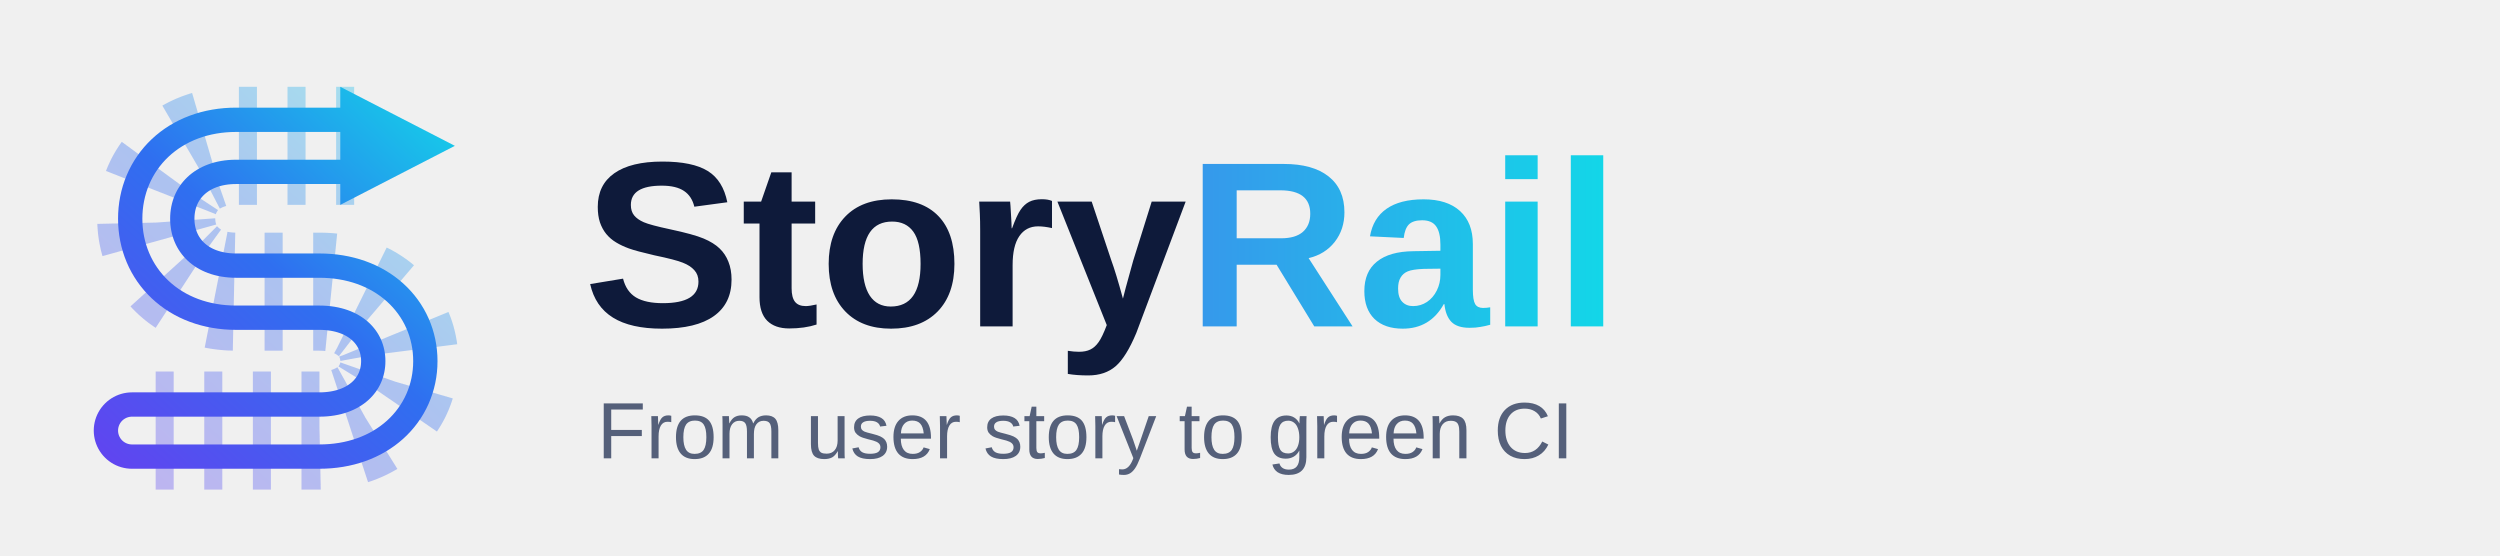
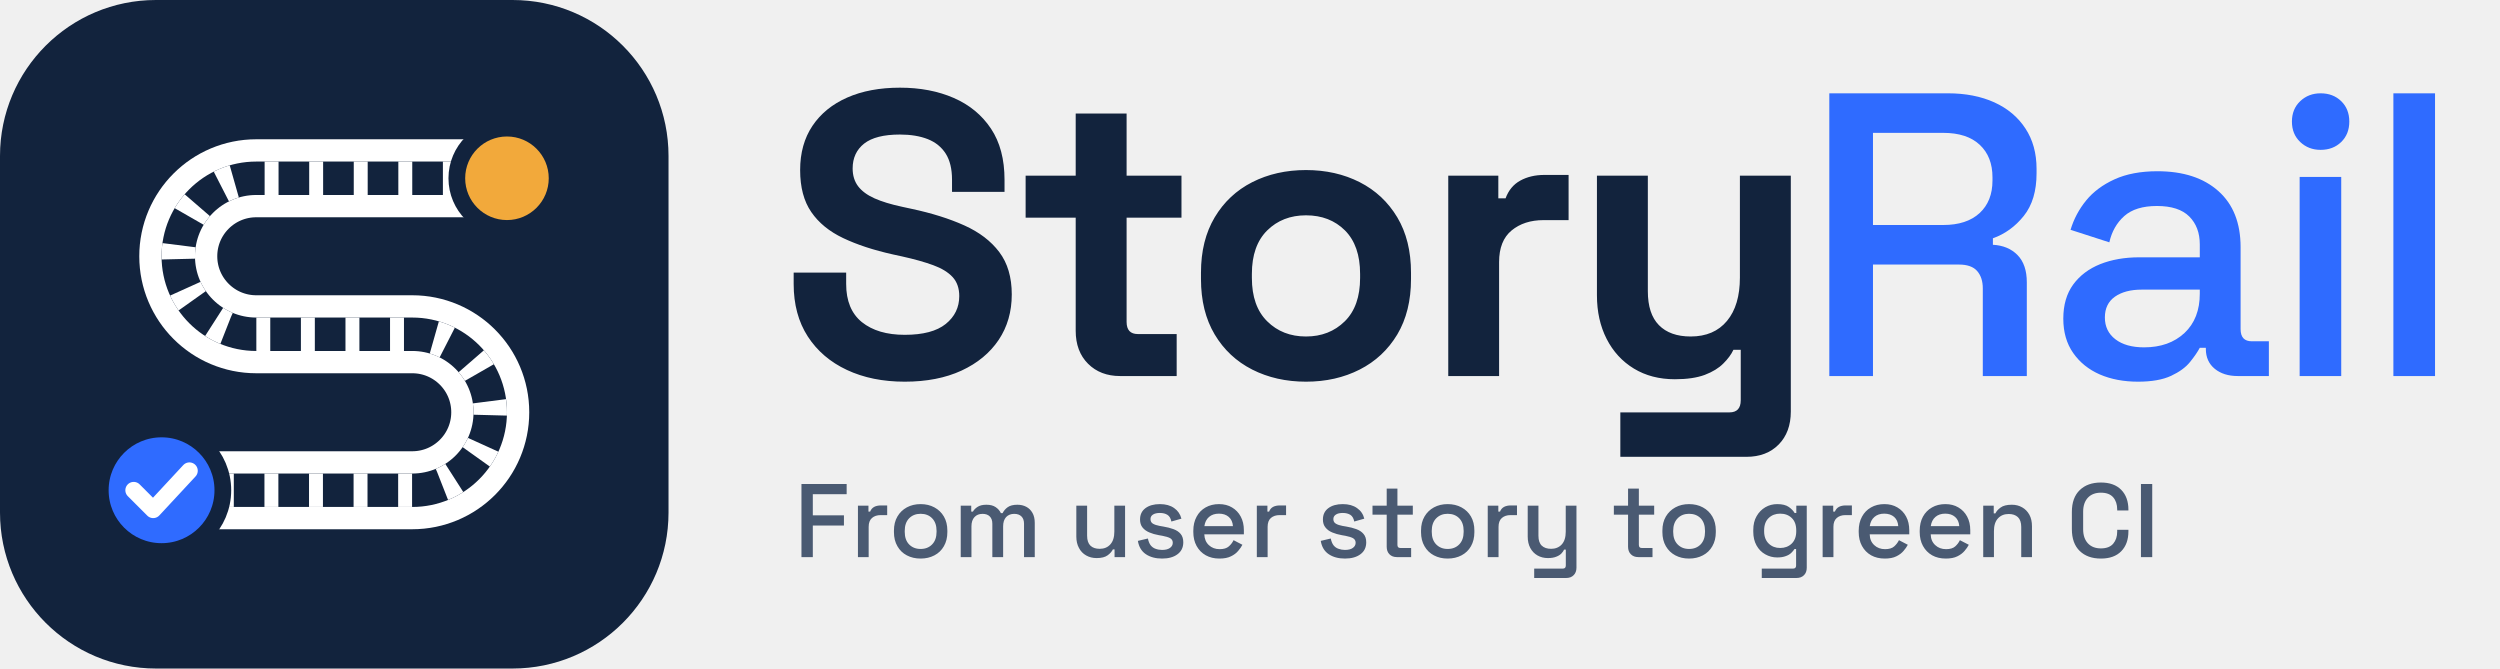
- <svg xmlns="http://www.w3.org/2000/svg" viewBox="0 0 360 80" role="img" aria-label="StoryRail: from user story to green CI">
-   <defs>
-     <linearGradient id="w-g" x1="8" y1="70" x2="62" y2="10" gradientUnits="userSpaceOnUse">
-       <stop offset="0" stop-color="#6a3cf0" />
-       <stop offset="0.55" stop-color="#2f6ff0" />
-       <stop offset="1" stop-color="#13d6e8" />
-     </linearGradient>
-     <linearGradient id="w-t" x1="0" y1="0" x2="1" y2="0">
-       <stop offset="0" stop-color="#6a3cf0" />
-       <stop offset="1" stop-color="#13d6e8" />
-     </linearGradient>
-     <mask id="w-rails" maskUnits="userSpaceOnUse" x="0" y="0" width="80" height="80">
-       <path d="M51 21H34c-7 0-11.5 4.6-11.5 10.5S27 42 34 42h12c7 0 11.5 4.4 11.5 10S53 62 46 62H19" fill="none" stroke="#fff" stroke-width="11" stroke-linecap="round" stroke-linejoin="round" />
-       <path d="M51 21H34c-7 0-11.5 4.6-11.5 10.5S27 42 34 42h12c7 0 11.5 4.4 11.5 10S53 62 46 62H19" fill="none" stroke="#000" stroke-width="4" stroke-linecap="round" stroke-linejoin="round" />
-     </mask>
-   </defs>
-   <path d="M51 21H34c-7 0-11.5 4.6-11.5 10.5S27 42 34 42h12c7 0 11.5 4.4 11.5 10S53 62 46 62H19" fill="none" stroke="url(#w-g)" stroke-opacity=".35" stroke-width="17" stroke-dasharray="2.6 4.4" stroke-linejoin="round" />
-   <rect width="80" height="80" fill="url(#w-g)" mask="url(#w-rails)" />
-   <path d="M49 12.5 65.5 21 49 29.5Z" fill="url(#w-g)" />
-   <text x="84" y="47" font-family="'Plus Jakarta Sans','Segoe UI',Arial,sans-serif" font-weight="800" font-size="34" fill="#0e1a3a">Story<tspan fill="url(#w-t)">Rail</tspan>
-   </text>
-   <text x="86" y="66" font-family="'Segoe UI',Arial,sans-serif" font-size="11.5" fill="#55607a">From user story to green CI</text>
+ <svg xmlns="http://www.w3.org/2000/svg" viewBox="0 0 359 96" width="359" height="96" role="img" aria-label="StoryRail: From user story to green CI">
+   <g transform="translate(0 0) scale(0.8)">
+     <rect width="120" height="120" rx="28" fill="#12233D" />
+     <path d="M 90 32 H 46 A 14 14 0 0 0 46 60 H 74 A 14 14 0 0 1 74 88 H 30" fill="none" stroke="#FFFFFF" stroke-width="14" />
+     <path d="M 90 32 H 46 A 14 14 0 0 0 46 60 H 74 A 14 14 0 0 1 74 88 H 30" fill="none" stroke="#12233D" stroke-width="6" />
+     <path d="M 90 32 H 46 A 14 14 0 0 0 46 60 H 74 A 14 14 0 0 1 74 88 H 30" fill="none" stroke="#FFFFFF" stroke-width="6" stroke-dasharray="2.5 5.5" />
+     <circle cx="91" cy="32" r="9" fill="#F2A93B" stroke="#12233D" stroke-width="3" />
+     <circle cx="29" cy="88" r="11" fill="#2F6BFF" stroke="#12233D" stroke-width="3" />
+     <path d="M 24 88 L 27.5 91.5 L 34 84.5" fill="none" stroke="#FFFFFF" stroke-width="3" stroke-linecap="round" stroke-linejoin="round" />
+   </g>
+   <path fill="#12233D" d="M129.92 54.81Q125.22 54.81 121.63 53.13Q118.03 51.45 116 48.32Q113.97 45.18 113.97 40.78L113.97 39.15L121.51 39.15L121.51 40.78Q121.51 44.43 123.77 46.26Q126.04 48.08 129.92 48.08Q133.87 48.08 135.81 46.52Q137.75 44.95 137.75 42.52Q137.75 40.83 136.80 39.79Q135.84 38.75 134.01 38.08Q132.18 37.41 129.57 36.83L128.24 36.54Q124.06 35.61 121.08 34.19Q118.09 32.77 116.50 30.45Q114.90 28.13 114.90 24.42Q114.90 20.71 116.67 18.07Q118.44 15.43 121.66 14.01Q124.88 12.59 129.23 12.59Q133.58 12.59 136.97 14.07Q140.36 15.55 142.31 18.48Q144.25 21.40 144.25 25.81L144.25 27.55L136.71 27.55L136.71 25.81Q136.71 23.49 135.81 22.07Q134.91 20.65 133.23 19.98Q131.55 19.32 129.23 19.32Q125.75 19.32 124.09 20.62Q122.44 21.93 122.44 24.19Q122.44 25.70 123.22 26.74Q124.01 27.78 125.57 28.48Q127.14 29.18 129.57 29.70L130.91 29.99Q135.26 30.92 138.48 32.37Q141.70 33.82 143.49 36.19Q145.29 38.57 145.29 42.28Q145.29 46 143.41 48.81Q141.52 51.62 138.07 53.22Q134.62 54.81 129.92 54.81M168.97 54L160.85 54Q158.01 54 156.24 52.23Q154.47 50.46 154.47 47.50L154.47 31.26L147.28 31.26L147.28 25.23L154.47 25.23L154.47 16.30L161.78 16.30L161.78 25.23L169.66 25.23L169.66 31.26L161.78 31.26L161.78 46.23Q161.78 47.97 163.40 47.97L168.97 47.97L168.97 54M187.54 54.81Q183.25 54.81 179.82 53.07Q176.40 51.33 174.43 48.03Q172.46 44.72 172.46 40.08L172.46 39.15Q172.46 34.51 174.43 31.21Q176.40 27.90 179.82 26.16Q183.25 24.42 187.54 24.42Q191.83 24.42 195.25 26.16Q198.67 27.90 200.65 31.21Q202.62 34.51 202.62 39.15L202.62 40.08Q202.62 44.72 200.65 48.03Q198.67 51.33 195.25 53.07Q191.83 54.81 187.54 54.81M187.54 48.32Q190.90 48.32 193.11 46.14Q195.31 43.97 195.31 39.91L195.31 39.33Q195.31 35.27 193.14 33.09Q190.96 30.92 187.54 30.92Q184.17 30.92 181.97 33.09Q179.77 35.27 179.77 39.33L179.77 39.91Q179.77 43.97 181.97 46.14Q184.17 48.32 187.54 48.32M215.27 54L207.97 54L207.97 25.23L215.16 25.23L215.16 28.48L216.20 28.48Q216.84 26.74 218.32 25.93Q219.80 25.12 221.77 25.12L225.25 25.12L225.25 31.61L221.65 31.61Q218.87 31.61 217.07 33.09Q215.27 34.57 215.27 37.64L215.27 54M250.78 65.60L232.68 65.60L232.68 59.22L248.34 59.22Q249.97 59.22 249.97 57.48L249.97 50.23L248.92 50.23Q248.46 51.22 247.47 52.20Q246.49 53.19 244.81 53.83Q243.12 54.46 240.51 54.46Q237.15 54.46 234.63 52.93Q232.10 51.39 230.71 48.66Q229.32 45.94 229.32 42.40L229.32 25.23L236.63 25.23L236.63 41.82Q236.63 45.07 238.22 46.69Q239.82 48.32 242.78 48.32Q246.14 48.32 248 46.08Q249.85 43.85 249.85 39.85L249.85 25.23L257.16 25.23L257.16 59.10Q257.16 62.06 255.42 63.83Q253.68 65.60 250.78 65.60" />
+   <path fill="#2F6BFF" d="M268.96 54L262.69 54L262.69 13.40L279.74 13.40Q283.51 13.40 286.39 14.70Q289.26 16.01 290.85 18.45Q292.45 20.88 292.45 24.25L292.45 24.88Q292.45 28.71 290.62 31Q288.79 33.29 286.18 34.22L286.18 35.15Q288.39 35.27 289.72 36.63Q291.05 37.99 291.05 40.54L291.05 54L284.73 54L284.73 41.41Q284.73 39.85 283.92 38.92Q283.11 37.99 281.31 37.99L268.96 37.99L268.96 54M268.96 19.08L268.96 32.31L279.05 32.31Q282.41 32.31 284.27 30.60Q286.12 28.89 286.12 25.93L286.12 25.46Q286.12 22.51 284.30 20.80Q282.47 19.08 279.05 19.08L268.96 19.08M307.02 54.81Q303.94 54.81 301.53 53.77Q299.13 52.72 297.71 50.69Q296.29 48.66 296.29 45.76Q296.29 42.81 297.71 40.86Q299.13 38.92 301.59 37.93Q304.06 36.95 307.19 36.95L315.89 36.95L315.89 35.09Q315.89 32.60 314.38 31.09Q312.87 29.58 309.74 29.58Q306.67 29.58 305.04 31.03Q303.42 32.48 302.90 34.80L297.33 33Q298.03 30.68 299.56 28.80Q301.10 26.91 303.65 25.75Q306.20 24.59 309.80 24.59Q315.37 24.59 318.56 27.44Q321.75 30.28 321.75 35.50L321.75 47.27Q321.75 49.01 323.37 49.01L325.81 49.01L325.81 54L321.34 54Q319.31 54 318.04 52.96Q316.76 51.91 316.76 50.11L316.76 49.94L315.89 49.94Q315.43 50.81 314.50 51.97Q313.57 53.13 311.77 53.97Q309.97 54.81 307.02 54.81M307.89 49.88Q311.48 49.88 313.69 47.82Q315.89 45.76 315.89 42.17L315.89 41.59L307.54 41.59Q305.16 41.59 303.71 42.60Q302.26 43.62 302.26 45.59Q302.26 47.56 303.77 48.72Q305.28 49.88 307.89 49.88M336.20 54L330.23 54L330.23 25.41L336.20 25.41L336.20 54M333.24 21.52Q331.50 21.52 330.31 20.39Q329.12 19.26 329.12 17.46Q329.12 15.66 330.31 14.53Q331.50 13.40 333.24 13.40Q335.04 13.40 336.20 14.53Q337.36 15.66 337.36 17.46Q337.36 19.26 336.20 20.39Q335.04 21.52 333.24 21.52M349.67 54L343.69 54L343.69 13.40L349.67 13.40" />
+   <path fill="#4A5A72" d="M116.72 80L115.09 80L115.09 69.50L121.58 69.50L121.58 70.97L116.72 70.97L116.72 74L121.19 74L121.19 75.47L116.72 75.47L116.72 80M124.74 80L123.20 80L123.20 72.61L124.71 72.61L124.71 73.47L124.95 73.47Q125.13 73.01 125.53 72.79Q125.93 72.58 126.51 72.58L127.40 72.58L127.40 73.97L126.45 73.97Q125.70 73.97 125.22 74.38Q124.74 74.80 124.74 75.65L124.74 80M132.20 80.21Q131.09 80.21 130.22 79.75Q129.36 79.30 128.87 78.44Q128.37 77.58 128.37 76.42L128.37 76.19Q128.37 75.02 128.87 74.17Q129.36 73.33 130.22 72.86Q131.09 72.39 132.20 72.39Q133.31 72.39 134.18 72.86Q135.05 73.33 135.54 74.17Q136.04 75.02 136.04 76.19L136.04 76.42Q136.04 77.58 135.54 78.44Q135.05 79.30 134.18 79.75Q133.31 80.21 132.20 80.21M132.20 78.83Q133.22 78.83 133.85 78.18Q134.49 77.53 134.49 76.37L134.49 76.23Q134.49 75.08 133.86 74.43Q133.23 73.78 132.20 73.78Q131.19 73.78 130.55 74.43Q129.92 75.08 129.92 76.23L129.92 76.37Q129.92 77.53 130.55 78.18Q131.19 78.83 132.20 78.83M139.50 80L137.96 80L137.96 72.61L139.47 72.61L139.47 73.47L139.71 73.47Q139.92 73.08 140.39 72.78Q140.85 72.48 141.65 72.48Q142.47 72.48 142.97 72.82Q143.48 73.16 143.73 73.69L143.97 73.69Q144.23 73.17 144.71 72.83Q145.20 72.48 146.10 72.48Q146.82 72.48 147.38 72.78Q147.93 73.07 148.26 73.65Q148.59 74.22 148.59 75.08L148.59 80L147.05 80L147.05 75.20Q147.05 74.53 146.68 74.16Q146.31 73.79 145.64 73.79Q144.92 73.79 144.48 74.25Q144.05 74.72 144.05 75.59L144.05 80L142.50 80L142.50 75.20Q142.50 74.53 142.13 74.16Q141.77 73.79 141.09 73.79Q140.37 73.79 139.94 74.25Q139.50 74.72 139.50 75.59L139.50 80M157.47 80.14Q156.63 80.14 155.97 79.76Q155.31 79.39 154.94 78.69Q154.56 78 154.56 77.05L154.56 72.61L156.11 72.61L156.11 76.94Q156.11 77.90 156.59 78.36Q157.06 78.81 157.92 78.81Q158.87 78.81 159.44 78.18Q160.02 77.54 160.02 76.34L160.02 72.61L161.56 72.61L161.56 80L160.05 80L160.05 78.89L159.81 78.89Q159.60 79.34 159.06 79.74Q158.52 80.14 157.47 80.14M166.88 80.21Q165.47 80.21 164.54 79.58Q163.61 78.95 163.40 77.67L164.84 77.33Q164.96 77.94 165.24 78.31Q165.53 78.67 165.95 78.81Q166.38 78.97 166.88 78.97Q167.61 78.97 168.01 78.68Q168.41 78.39 168.41 77.94Q168.41 77.50 168.03 77.28Q167.66 77.08 166.92 76.94L166.41 76.85Q165.66 76.72 165.05 76.46Q164.43 76.20 164.07 75.75Q163.71 75.31 163.71 74.60Q163.71 73.55 164.49 72.97Q165.27 72.39 166.56 72.39Q167.81 72.39 168.61 72.96Q169.41 73.52 169.65 74.48L168.21 74.89Q168.08 74.21 167.64 73.93Q167.21 73.66 166.56 73.66Q165.93 73.66 165.57 73.89Q165.21 74.12 165.21 74.54Q165.21 74.99 165.56 75.20Q165.92 75.41 166.52 75.52L167.04 75.61Q167.84 75.74 168.50 75.98Q169.16 76.22 169.54 76.67Q169.92 77.12 169.92 77.87Q169.92 78.98 169.09 79.59Q168.27 80.21 166.88 80.21M175.11 80.21Q173.99 80.21 173.15 79.74Q172.31 79.27 171.83 78.40Q171.36 77.54 171.36 76.40L171.36 76.22Q171.36 75.06 171.83 74.20Q172.29 73.34 173.12 72.87Q173.96 72.39 175.05 72.39Q176.12 72.39 176.92 72.87Q177.72 73.34 178.17 74.18Q178.62 75.02 178.62 76.14L178.62 76.73L172.94 76.73Q172.97 77.70 173.59 78.28Q174.21 78.86 175.14 78.86Q176.01 78.86 176.45 78.47Q176.90 78.08 177.14 77.57L178.41 78.23Q178.20 78.65 177.80 79.11Q177.41 79.58 176.76 79.89Q176.12 80.21 175.11 80.21M172.95 75.55L177.05 75.55Q176.99 74.70 176.45 74.23Q175.91 73.76 175.04 73.76Q174.17 73.76 173.62 74.23Q173.07 74.70 172.95 75.55M182.03 80L180.48 80L180.48 72.61L182 72.61L182 73.47L182.24 73.47Q182.41 73.01 182.81 72.79Q183.21 72.58 183.80 72.58L184.68 72.58L184.68 73.97L183.74 73.97Q182.99 73.97 182.50 74.38Q182.03 74.80 182.03 75.65L182.03 80M193.14 80.21Q191.73 80.21 190.80 79.58Q189.87 78.95 189.66 77.67L191.10 77.33Q191.22 77.94 191.50 78.31Q191.79 78.67 192.22 78.81Q192.65 78.97 193.14 78.97Q193.88 78.97 194.27 78.68Q194.67 78.39 194.67 77.94Q194.67 77.50 194.29 77.28Q193.92 77.08 193.19 76.94L192.68 76.85Q191.93 76.72 191.31 76.46Q190.69 76.20 190.34 75.75Q189.97 75.31 189.97 74.60Q189.97 73.55 190.75 72.97Q191.53 72.39 192.82 72.39Q194.07 72.39 194.87 72.96Q195.68 73.52 195.91 74.48L194.47 74.89Q194.34 74.21 193.91 73.93Q193.47 73.66 192.82 73.66Q192.19 73.66 191.84 73.89Q191.47 74.12 191.47 74.54Q191.47 74.99 191.83 75.20Q192.18 75.41 192.78 75.52L193.31 75.61Q194.10 75.74 194.76 75.98Q195.42 76.22 195.80 76.67Q196.19 77.12 196.19 77.87Q196.19 78.98 195.36 79.59Q194.53 80.21 193.14 80.21M202.64 80L200.59 80Q199.92 80 199.52 79.59Q199.13 79.19 199.13 78.52L199.13 73.91L197.09 73.91L197.09 72.61L199.13 72.61L199.13 70.16L200.67 70.16L200.67 72.61L202.88 72.61L202.88 73.91L200.67 73.91L200.67 78.25Q200.67 78.69 201.09 78.69L202.64 78.69L202.64 80M207.88 80.21Q206.78 80.21 205.91 79.75Q205.05 79.30 204.56 78.44Q204.06 77.58 204.06 76.42L204.06 76.19Q204.06 75.02 204.56 74.17Q205.05 73.33 205.91 72.86Q206.78 72.39 207.88 72.39Q209 72.39 209.87 72.86Q210.74 73.33 211.23 74.17Q211.72 75.02 211.72 76.19L211.72 76.42Q211.72 77.58 211.23 78.44Q210.74 79.30 209.87 79.75Q209 80.21 207.88 80.21M207.88 78.83Q208.91 78.83 209.54 78.18Q210.18 77.53 210.18 76.37L210.18 76.23Q210.18 75.08 209.55 74.43Q208.92 73.78 207.88 73.78Q206.88 73.78 206.24 74.43Q205.60 75.08 205.60 76.23L205.60 76.37Q205.60 77.53 206.24 78.18Q206.88 78.83 207.88 78.83M215.19 80L213.64 80L213.64 72.61L215.16 72.61L215.16 73.47L215.40 73.47Q215.58 73.01 215.98 72.79Q216.38 72.58 216.96 72.58L217.84 72.58L217.84 73.97L216.90 73.97Q216.15 73.97 215.67 74.38Q215.19 74.80 215.19 75.65L215.19 80M224.90 83L220.31 83L220.31 81.65L224.43 81.65Q224.85 81.65 224.85 81.20L224.85 78.92L224.61 78.92Q224.47 79.22 224.20 79.50Q223.92 79.78 223.46 79.95Q222.99 80.14 222.28 80.14Q221.44 80.14 220.78 79.76Q220.13 79.39 219.75 78.69Q219.38 78 219.38 77.06L219.38 72.61L220.92 72.61L220.92 76.94Q220.92 77.90 221.40 78.36Q221.88 78.81 222.74 78.81Q223.68 78.81 224.26 78.19Q224.84 77.56 224.84 76.36L224.84 72.61L226.38 72.61L226.38 81.52Q226.38 82.19 225.98 82.59Q225.59 83 224.90 83M237.30 80L235.26 80Q234.59 80 234.19 79.59Q233.79 79.19 233.79 78.52L233.79 73.91L231.75 73.91L231.75 72.61L233.79 72.61L233.79 70.16L235.34 70.16L235.34 72.61L237.54 72.61L237.54 73.91L235.34 73.91L235.34 78.25Q235.34 78.69 235.75 78.69L237.30 78.69L237.30 80M242.55 80.21Q241.44 80.21 240.58 79.75Q239.72 79.30 239.22 78.44Q238.72 77.58 238.72 76.42L238.72 76.19Q238.72 75.02 239.22 74.17Q239.72 73.33 240.58 72.86Q241.44 72.39 242.55 72.39Q243.66 72.39 244.53 72.86Q245.40 73.33 245.89 74.17Q246.39 75.02 246.39 76.19L246.39 76.42Q246.39 77.58 245.89 78.44Q245.40 79.30 244.53 79.75Q243.66 80.21 242.55 80.21M242.55 78.83Q243.57 78.83 244.21 78.18Q244.84 77.53 244.84 76.37L244.84 76.23Q244.84 75.08 244.22 74.43Q243.58 73.78 242.55 73.78Q241.54 73.78 240.91 74.43Q240.27 75.08 240.27 76.23L240.27 76.37Q240.27 77.53 240.91 78.18Q241.54 78.83 242.55 78.83M251.77 76.34L251.77 76.11Q251.77 74.94 252.25 74.12Q252.72 73.30 253.50 72.84Q254.28 72.39 255.21 72.39Q256.29 72.39 256.87 72.80Q257.44 73.20 257.71 73.67L257.95 73.67L257.95 72.61L259.45 72.61L259.45 81.52Q259.45 82.19 259.06 82.59Q258.66 83 257.97 83L252.99 83L252.99 81.65L257.49 81.65Q257.92 81.65 257.92 81.20L257.92 78.84L257.69 78.84Q257.52 79.11 257.22 79.40Q256.92 79.69 256.43 79.86Q255.94 80.05 255.21 80.05Q254.28 80.05 253.49 79.60Q252.70 79.16 252.24 78.33Q251.77 77.50 251.77 76.34M255.63 78.69Q256.63 78.69 257.29 78.06Q257.94 77.42 257.94 76.30L257.94 76.16Q257.94 75 257.29 74.38Q256.65 73.76 255.63 73.76Q254.64 73.76 253.99 74.38Q253.33 75 253.33 76.16L253.33 76.30Q253.33 77.42 253.99 78.06Q254.64 78.69 255.63 78.69M263.28 80L261.73 80L261.73 72.61L263.25 72.61L263.25 73.47L263.49 73.47Q263.67 73.01 264.07 72.79Q264.46 72.58 265.05 72.58L265.93 72.58L265.93 73.97L264.99 73.97Q264.24 73.97 263.76 74.38Q263.28 74.80 263.28 75.65L263.28 80M270.66 80.21Q269.53 80.21 268.69 79.74Q267.86 79.27 267.38 78.40Q266.91 77.54 266.91 76.40L266.91 76.22Q266.91 75.06 267.38 74.20Q267.84 73.34 268.67 72.87Q269.50 72.39 270.60 72.39Q271.67 72.39 272.47 72.87Q273.27 73.34 273.72 74.18Q274.17 75.02 274.17 76.14L274.17 76.73L268.49 76.73Q268.51 77.70 269.14 78.28Q269.76 78.86 270.69 78.86Q271.56 78.86 272 78.47Q272.44 78.08 272.69 77.57L273.96 78.23Q273.75 78.65 273.35 79.11Q272.95 79.58 272.31 79.89Q271.67 80.21 270.66 80.21M268.50 75.55L272.59 75.55Q272.53 74.70 272 74.23Q271.45 73.76 270.58 73.76Q269.71 73.76 269.17 74.23Q268.62 74.70 268.50 75.55M279.42 80.21Q278.29 80.21 277.45 79.74Q276.62 79.27 276.14 78.40Q275.67 77.54 275.67 76.40L275.67 76.22Q275.67 75.06 276.13 74.20Q276.60 73.34 277.43 72.87Q278.26 72.39 279.36 72.39Q280.43 72.39 281.23 72.87Q282.03 73.34 282.48 74.18Q282.93 75.02 282.93 76.14L282.93 76.73L277.25 76.73Q277.27 77.70 277.90 78.28Q278.52 78.86 279.45 78.86Q280.32 78.86 280.76 78.47Q281.20 78.08 281.44 77.57L282.72 78.23Q282.51 78.65 282.11 79.11Q281.71 79.58 281.07 79.89Q280.43 80.21 279.42 80.21M277.26 75.55L281.35 75.55Q281.29 74.70 280.75 74.23Q280.21 73.76 279.34 73.76Q278.47 73.76 277.93 74.23Q277.38 74.70 277.26 75.55M286.33 80L284.79 80L284.79 72.61L286.30 72.61L286.30 73.72L286.54 73.72Q286.75 73.27 287.29 72.88Q287.83 72.48 288.90 72.48Q289.74 72.48 290.39 72.86Q291.04 73.23 291.42 73.92Q291.79 74.60 291.79 75.56L291.79 80L290.25 80L290.25 75.68Q290.25 74.72 289.77 74.26Q289.29 73.81 288.45 73.81Q287.49 73.81 286.91 74.44Q286.33 75.06 286.33 76.27L286.33 80M301.69 80.21Q299.77 80.21 298.65 79.12Q297.52 78.03 297.52 75.98L297.52 73.52Q297.52 71.47 298.65 70.38Q299.77 69.29 301.69 69.29Q303.58 69.29 304.61 70.34Q305.64 71.39 305.64 73.20L305.64 73.30L304.03 73.30L304.03 73.16Q304.03 72.09 303.46 71.42Q302.88 70.75 301.69 70.75Q300.50 70.75 299.82 71.47Q299.14 72.20 299.14 73.49L299.14 76.01Q299.14 77.28 299.82 78.02Q300.50 78.75 301.69 78.75Q302.88 78.75 303.46 78.07Q304.03 77.39 304.03 76.34L304.03 76.08L305.64 76.08L305.64 76.30Q305.64 78.11 304.61 79.16Q303.58 80.21 301.69 80.21M309.06 80L307.44 80L307.44 69.50L309.06 69.50" />
</svg>
